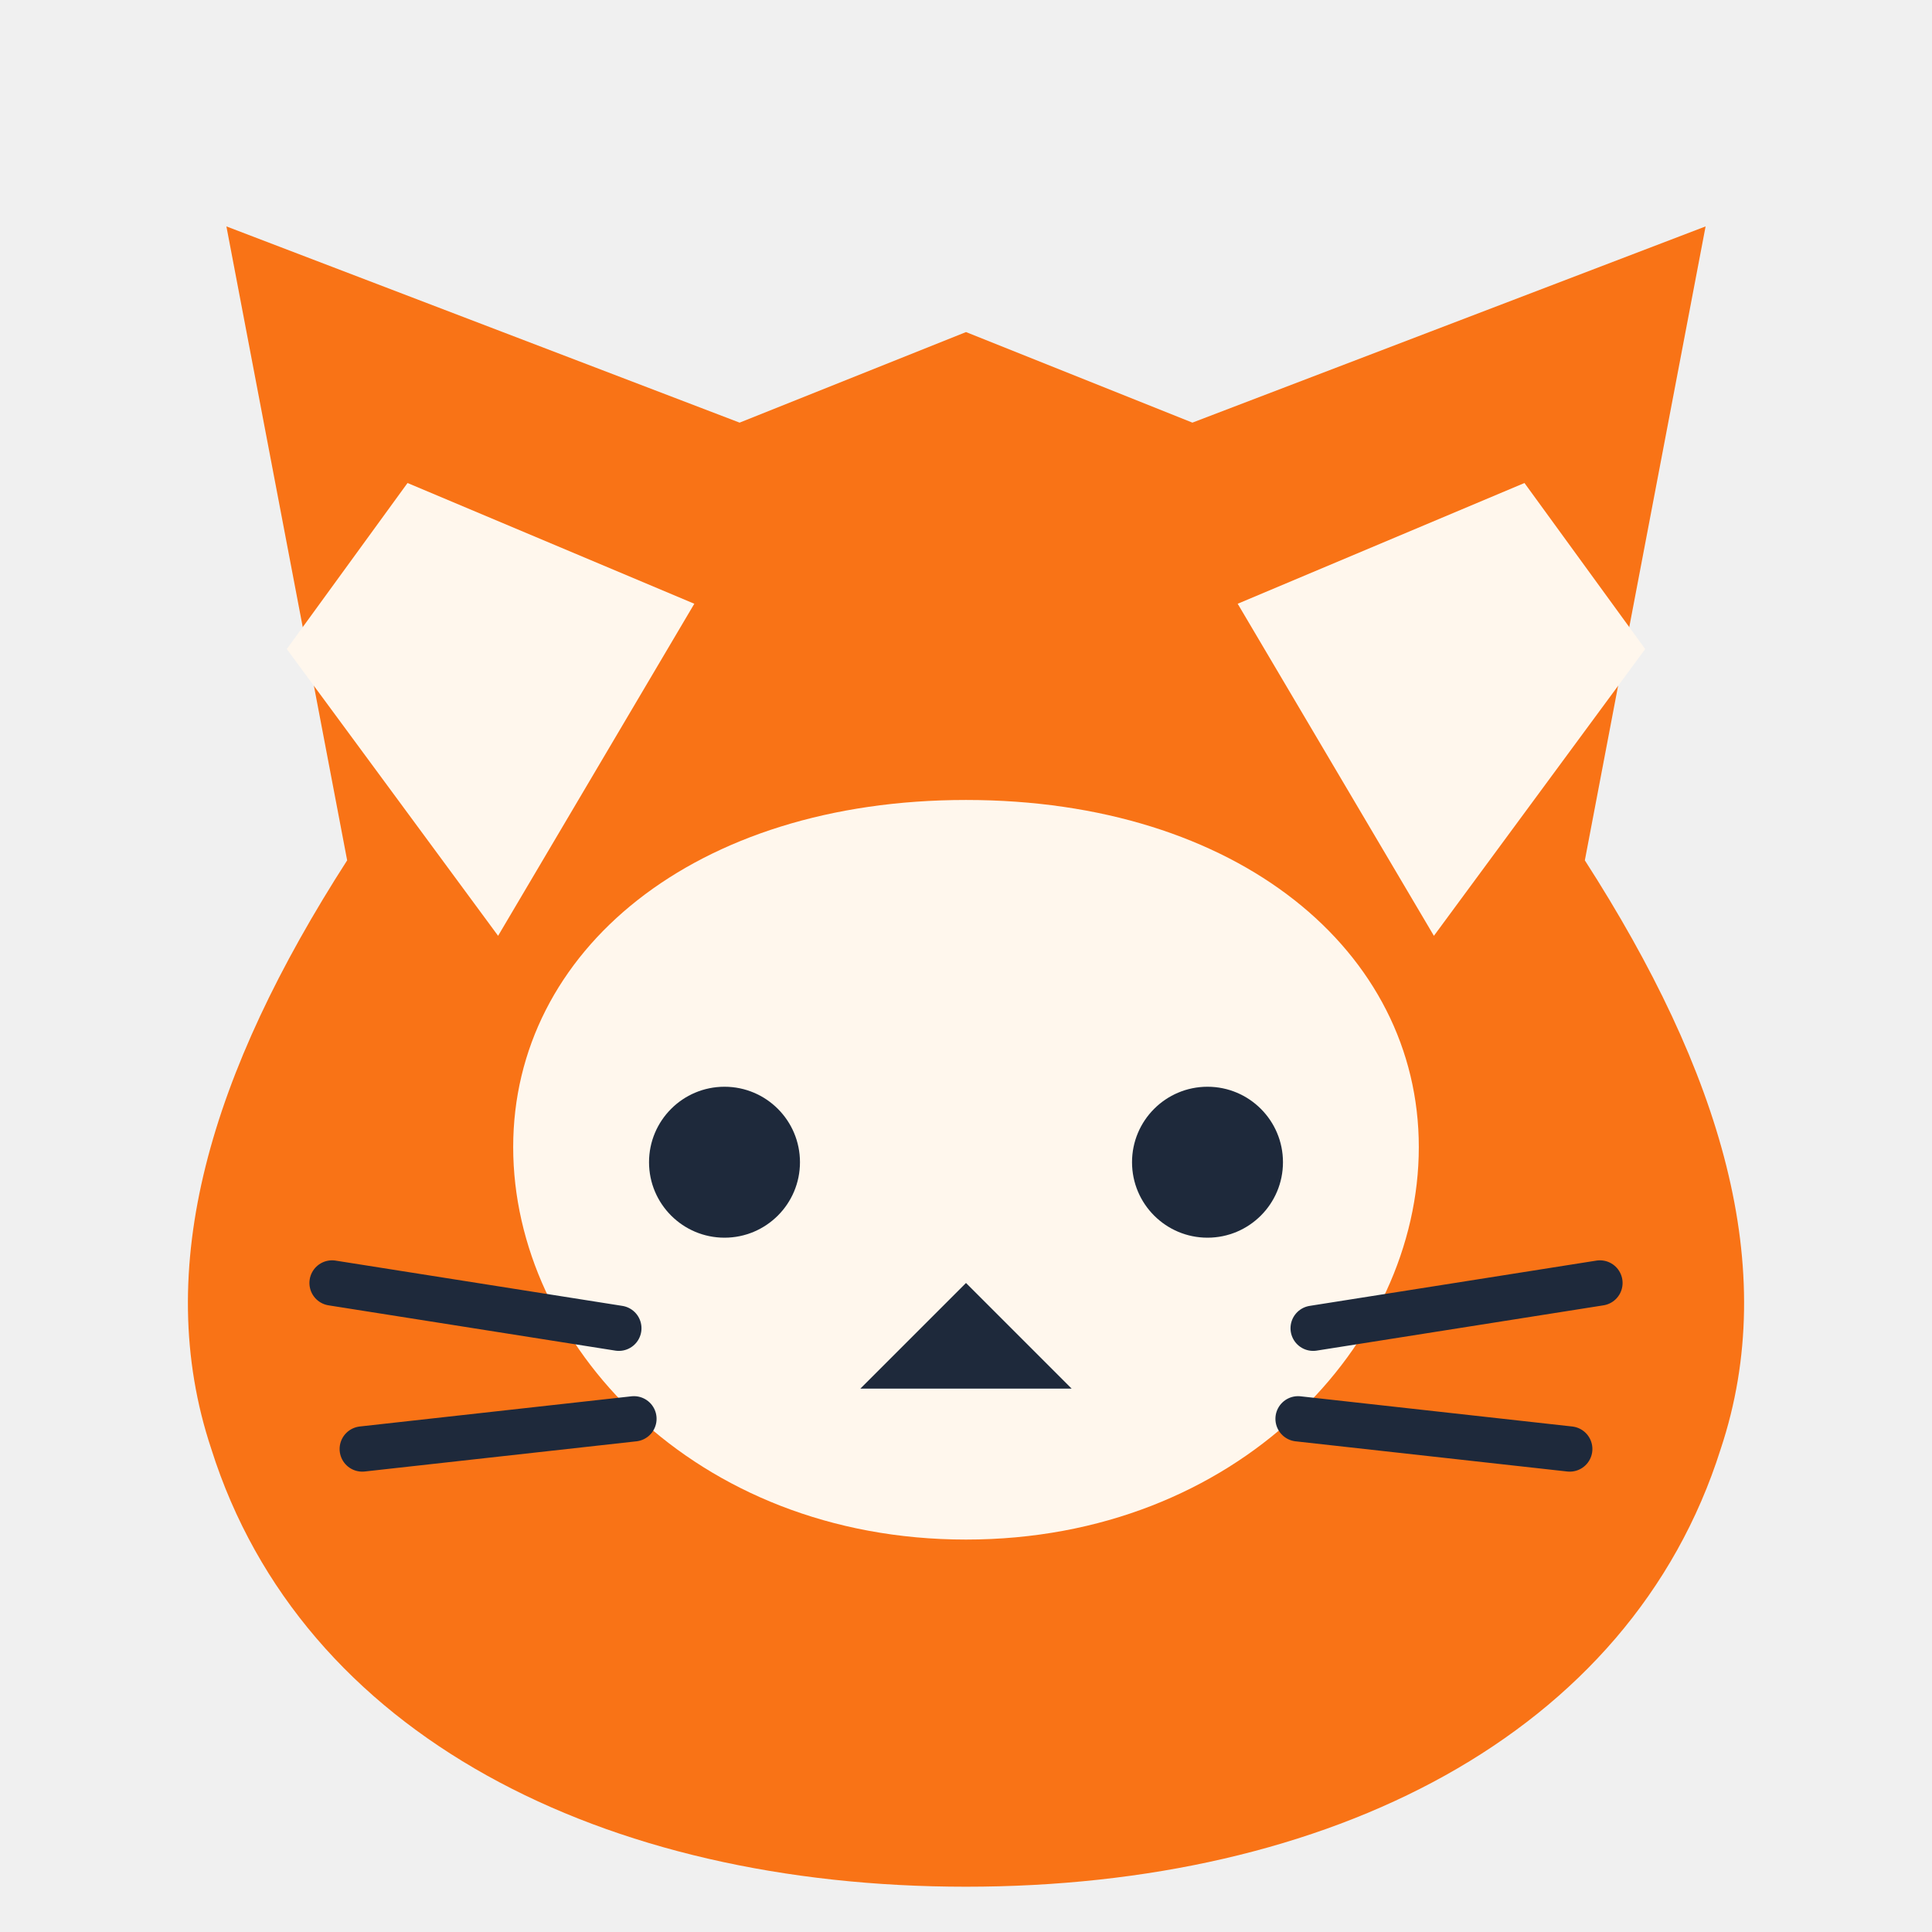
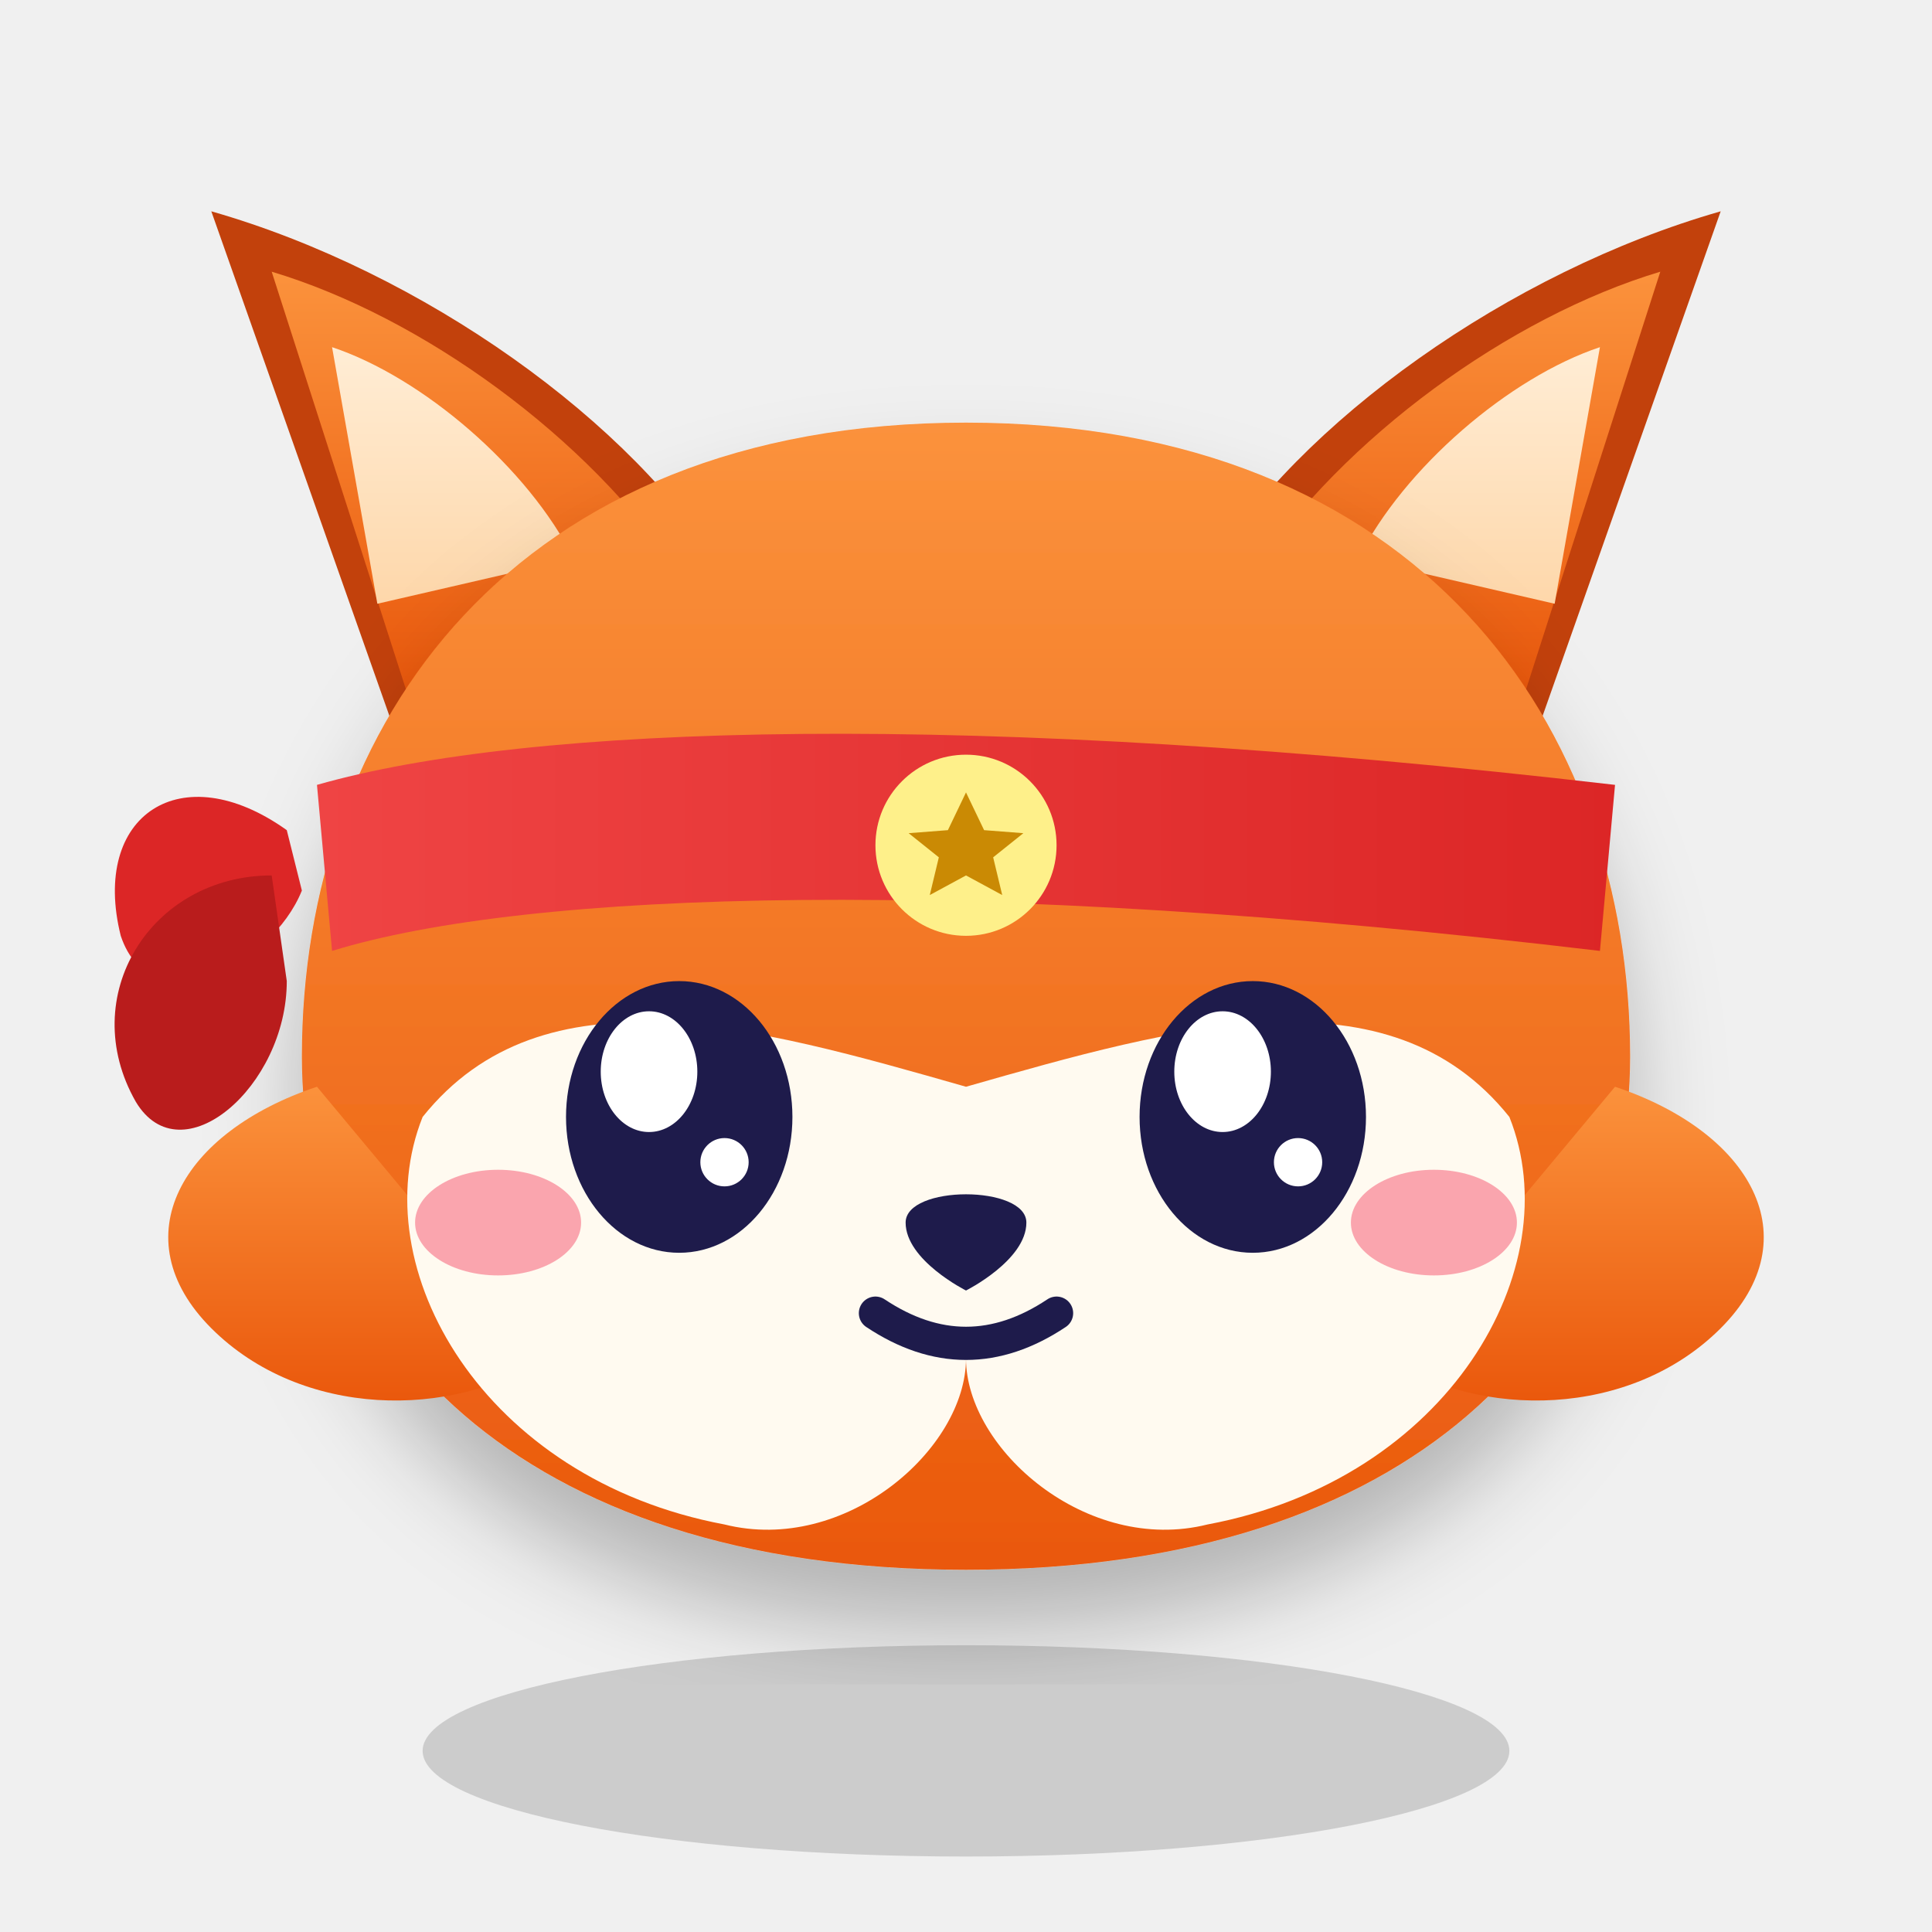
- <svg xmlns="http://www.w3.org/2000/svg" viewBox="0 0 128 128" role="img" aria-labelledby="title">
-   <path fill="#f97316" d="M15 15 49 28 64 22l15 6 34-13-8 42c9 14 13 27 9 39-6 19-26 29-50 29s-44-10-50-29c-4-12 0-25 9-39z" />
-   <path fill="#fff7ed" d="m27 32 19 8-13 22-14-19zm74 0-19 8 13 22 14-19zM34 76c0-13 12-23 30-23s30 10 30 23-12 26-30 26-30-13-30-26" />
-   <path fill="#1e293b" d="M48 72a5 5 0 1 0 0 10 5 5 0 0 0 0-10m32 0a5 5 0 1 0 0 10 5 5 0 0 0 0-10m-16 13-7 7h14z" />
-   <path fill="none" stroke="#1e293b" stroke-linecap="round" stroke-width="3" d="M41 88 22 85m20 9-18 2m63-8 19-3m-20 9 18 2" />
+ <svg xmlns="http://www.w3.org/2000/svg" viewBox="0 0 128 128" role="img" aria-label="Zorrito Sensei del Math Dojo">
+   <defs>
+     <linearGradient id="foxFur" x1="0%" y1="0%" x2="0%" y2="100%">
+       <stop offset="0%" stop-color="#fb923c" />
+       <stop offset="100%" stop-color="#ea580c" />
+     </linearGradient>
+     <linearGradient id="foxEarInner" x1="0%" y1="0%" x2="0%" y2="100%">
+       <stop offset="0%" stop-color="#ffedd5" />
+       <stop offset="100%" stop-color="#fed7aa" />
+     </linearGradient>
+     <linearGradient id="foxHeadband" x1="0%" y1="0%" x2="100%" y2="0%">
+       <stop offset="0%" stop-color="#ef4444" />
+       <stop offset="100%" stop-color="#dc2626" />
+     </linearGradient>
+     <filter id="foxShadow" x="-10%" y="-10%" width="120%" height="120%">
+       <feDropShadow dx="0" dy="4" stdDeviation="3" flood-color="#000" flood-opacity="0.25" />
+     </filter>
+   </defs>
+   <ellipse cx="64" cy="116" rx="36" ry="7" fill="#000" opacity="0.15" />
+   <path d="M26 48 L14 14 C28 18 42 28 48 38 Z" fill="#c2410c" />
+   <path d="M27 46 L18 18 C28 21 39 29 45 38 Z" fill="url(#foxFur)" />
+   <path d="M25 40 L22 23 C28 25 35 31 38 37 Z" fill="url(#foxEarInner)" />
+   <path d="M102 48 L114 14 C100 18 86 28 80 38 Z" fill="#c2410c" />
+   <path d="M101 46 L110 18 C100 21 89 29 83 38 Z" fill="url(#foxFur)" />
+   <path d="M103 40 L106 23 C100 25 93 31 90 37 Z" fill="url(#foxEarInner)" />
+   <path d="M64 28 C34 28 20 48 20 70 C20 88 34 104 64 104 C94 104 108 88 108 70 C108 48 94 28 64 28 Z" fill="url(#foxFur)" filter="url(#foxShadow)" />
+   <path d="M21 72 C12 75 8 82 14 88 C20 94 30 94 36 90 Z" fill="url(#foxFur)" />
+   <path d="M107 72 C116 75 120 82 114 88 C108 94 98 94 92 90 Z" fill="url(#foxFur)" />
+   <path d="M28 74 C24 84 32 98 48 101 C56 103 64 96 64 90 C64 96 72 103 80 101 C96 98 104 84 100 74 C92 64 78 68 64 72 C50 68 36 64 28 74 Z" fill="#fffaf0" />
+   <path d="M21 52 C35 48 64 47 107 52 L106 63 C64 58 35 59 22 63 Z" fill="url(#foxHeadband)" />
+   <circle cx="64" cy="56" r="6" fill="#fef08a" />
+   <path d="M64 52.5 L65.2 55 L67.8 55.2 L65.8 56.8 L66.4 59.3 L64 58 L61.6 59.3 L62.2 56.8 L60.2 55.2 L62.8 55 Z" fill="#ca8a04" />
+   <path d="M19 55 C12 50 6 54 8 62 C10 68 18 64 20 59 Z" fill="#dc2626" />
+   <path d="M18 58 C10 58 5 66 9 73 C12 78 19 72 19 65 Z" fill="#b91c1c" />
+   <ellipse cx="45" cy="74" rx="7.5" ry="9" fill="#1e1b4b" />
+   <ellipse cx="43" cy="71" rx="3.2" ry="4" fill="#ffffff" />
+   <circle cx="48" cy="77" r="1.6" fill="#ffffff" />
+   <ellipse cx="83" cy="74" rx="7.5" ry="9" fill="#1e1b4b" />
+   <ellipse cx="81" cy="71" rx="3.2" ry="4" fill="#ffffff" />
+   <circle cx="86" cy="77" r="1.6" fill="#ffffff" />
+   <ellipse cx="33" cy="81" rx="5.5" ry="3.5" fill="#f43f5e" opacity="0.45" />
+   <ellipse cx="95" cy="81" rx="5.5" ry="3.5" fill="#f43f5e" opacity="0.45" />
+   <path d="M60 81 C60 78.5 68 78.5 68 81 C68 83.5 64 85.5 64 85.5 C64 85.5 60 83.5 60 81 Z" fill="#1e1b4b" />
+   <path d="M58 87 Q64 91 70 87" fill="none" stroke="#1e1b4b" stroke-width="2.2" stroke-linecap="round" />
</svg>
